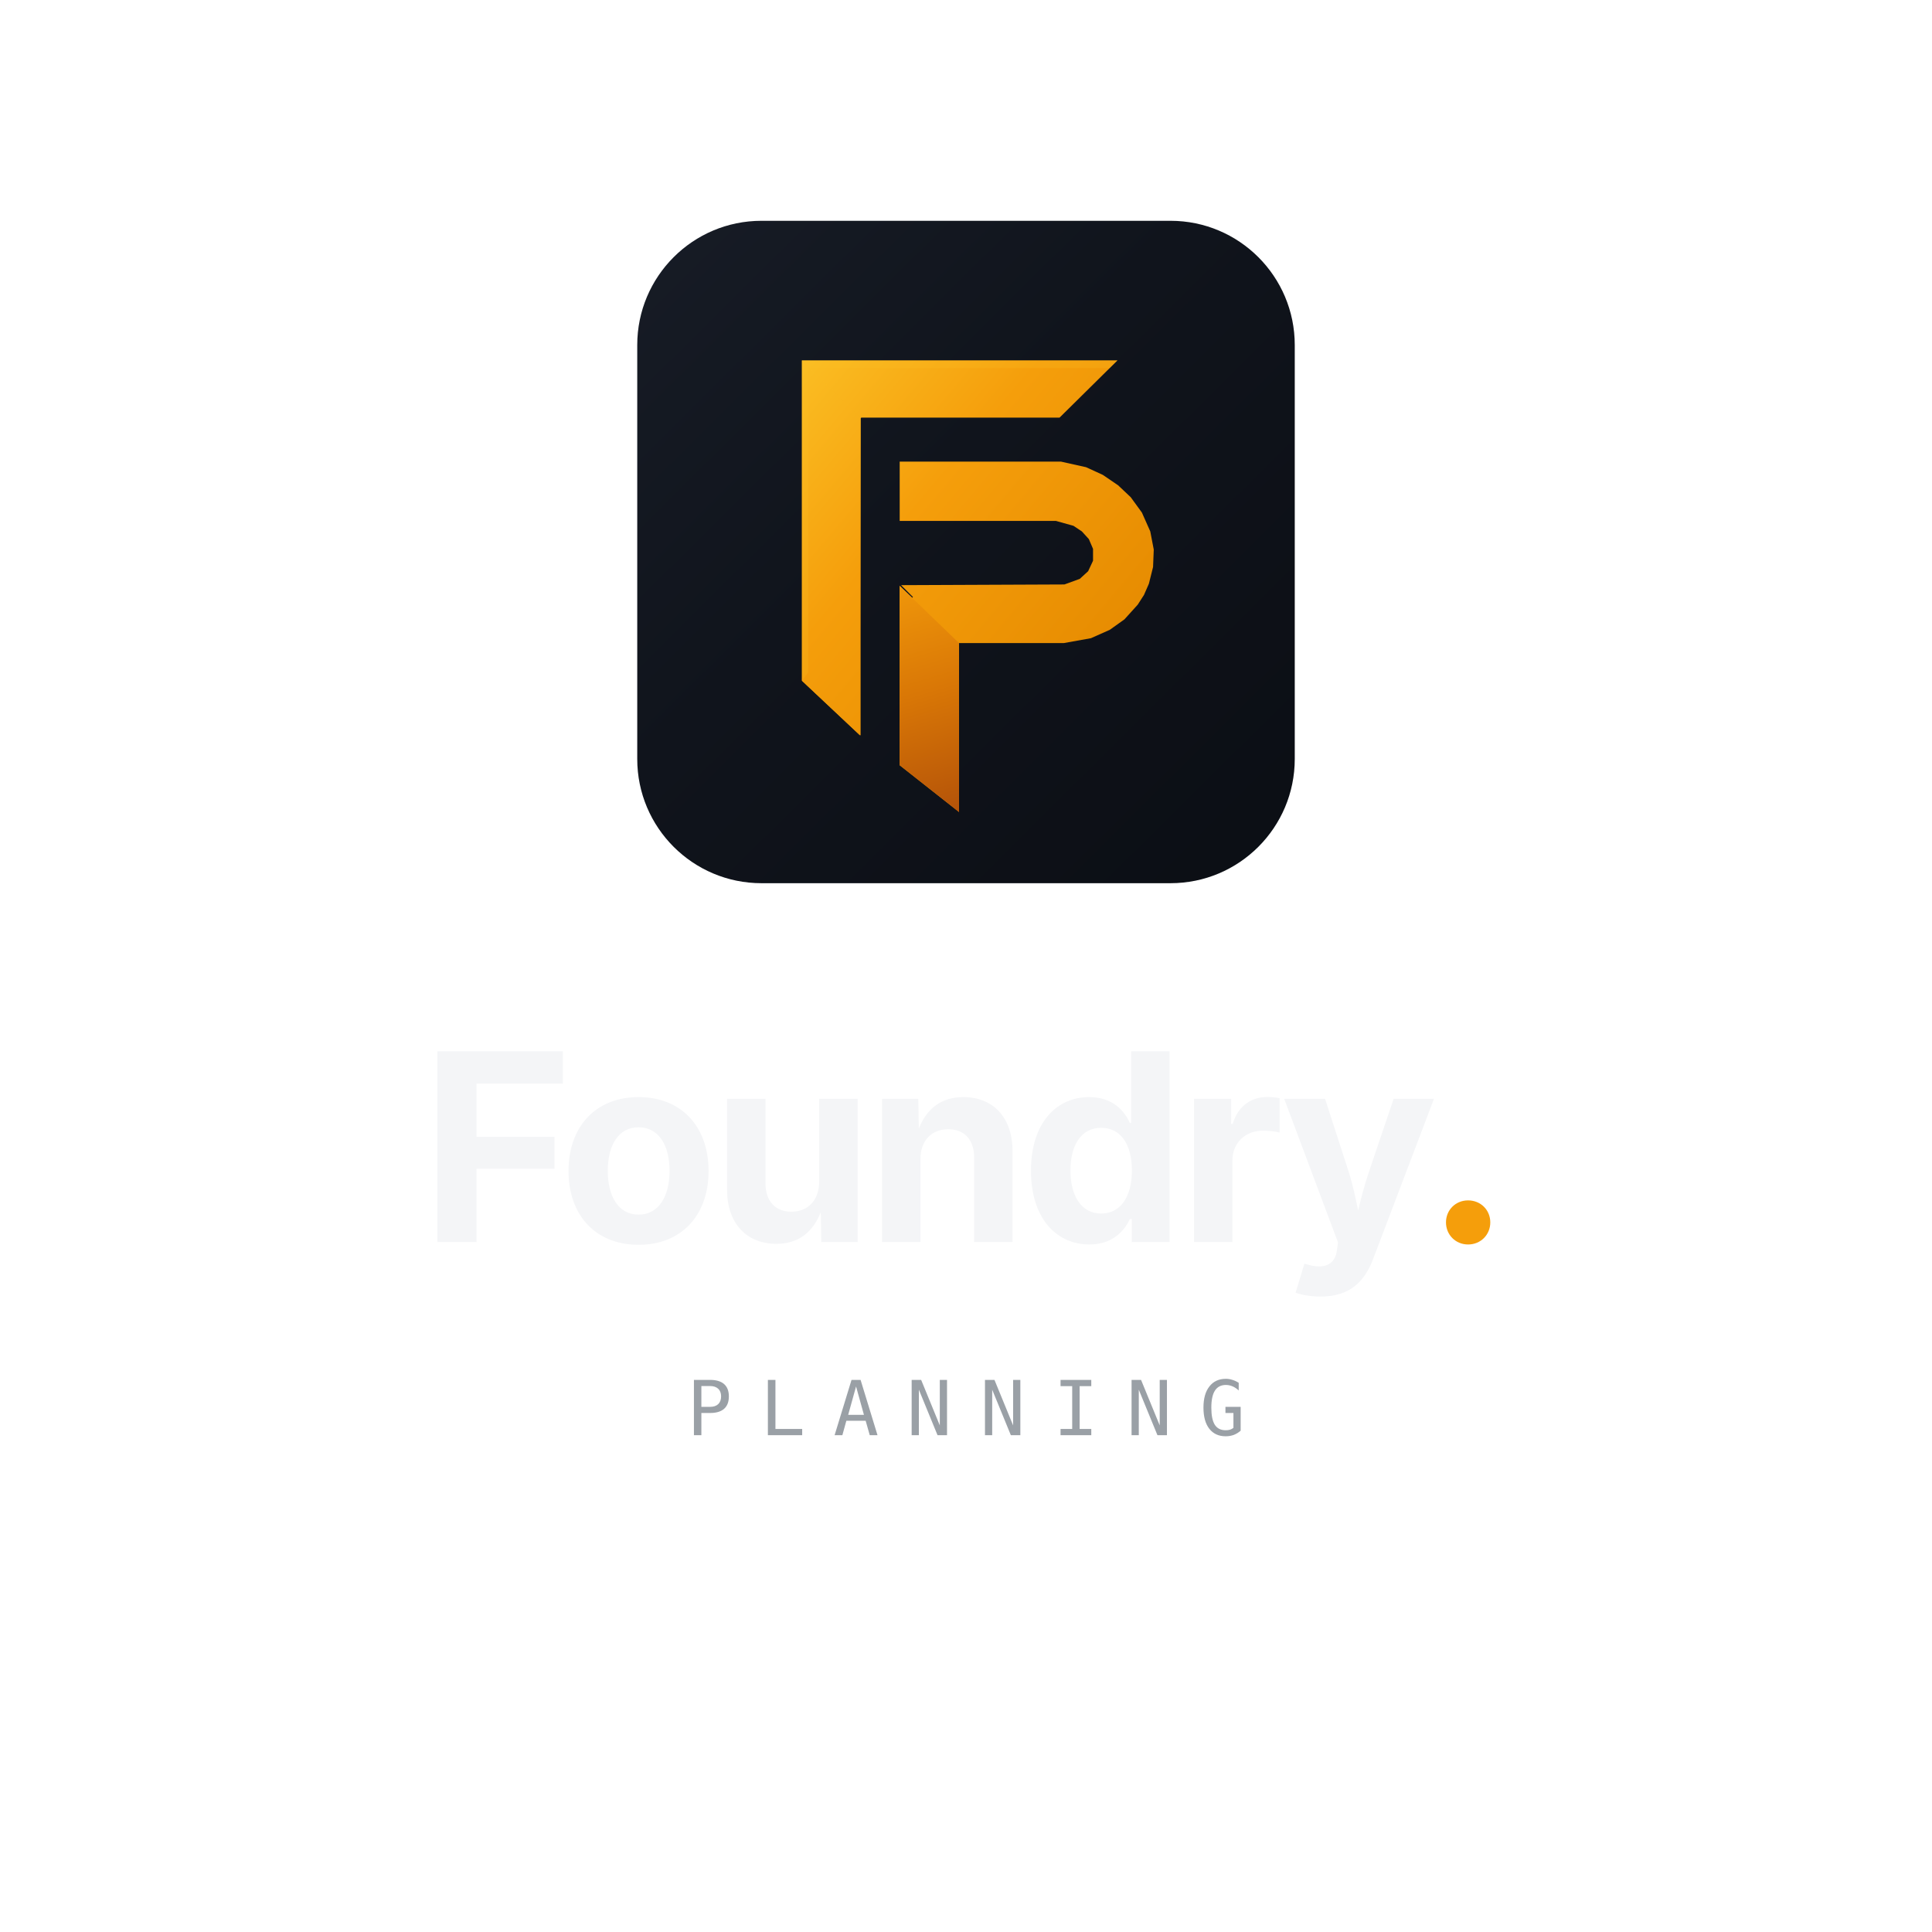
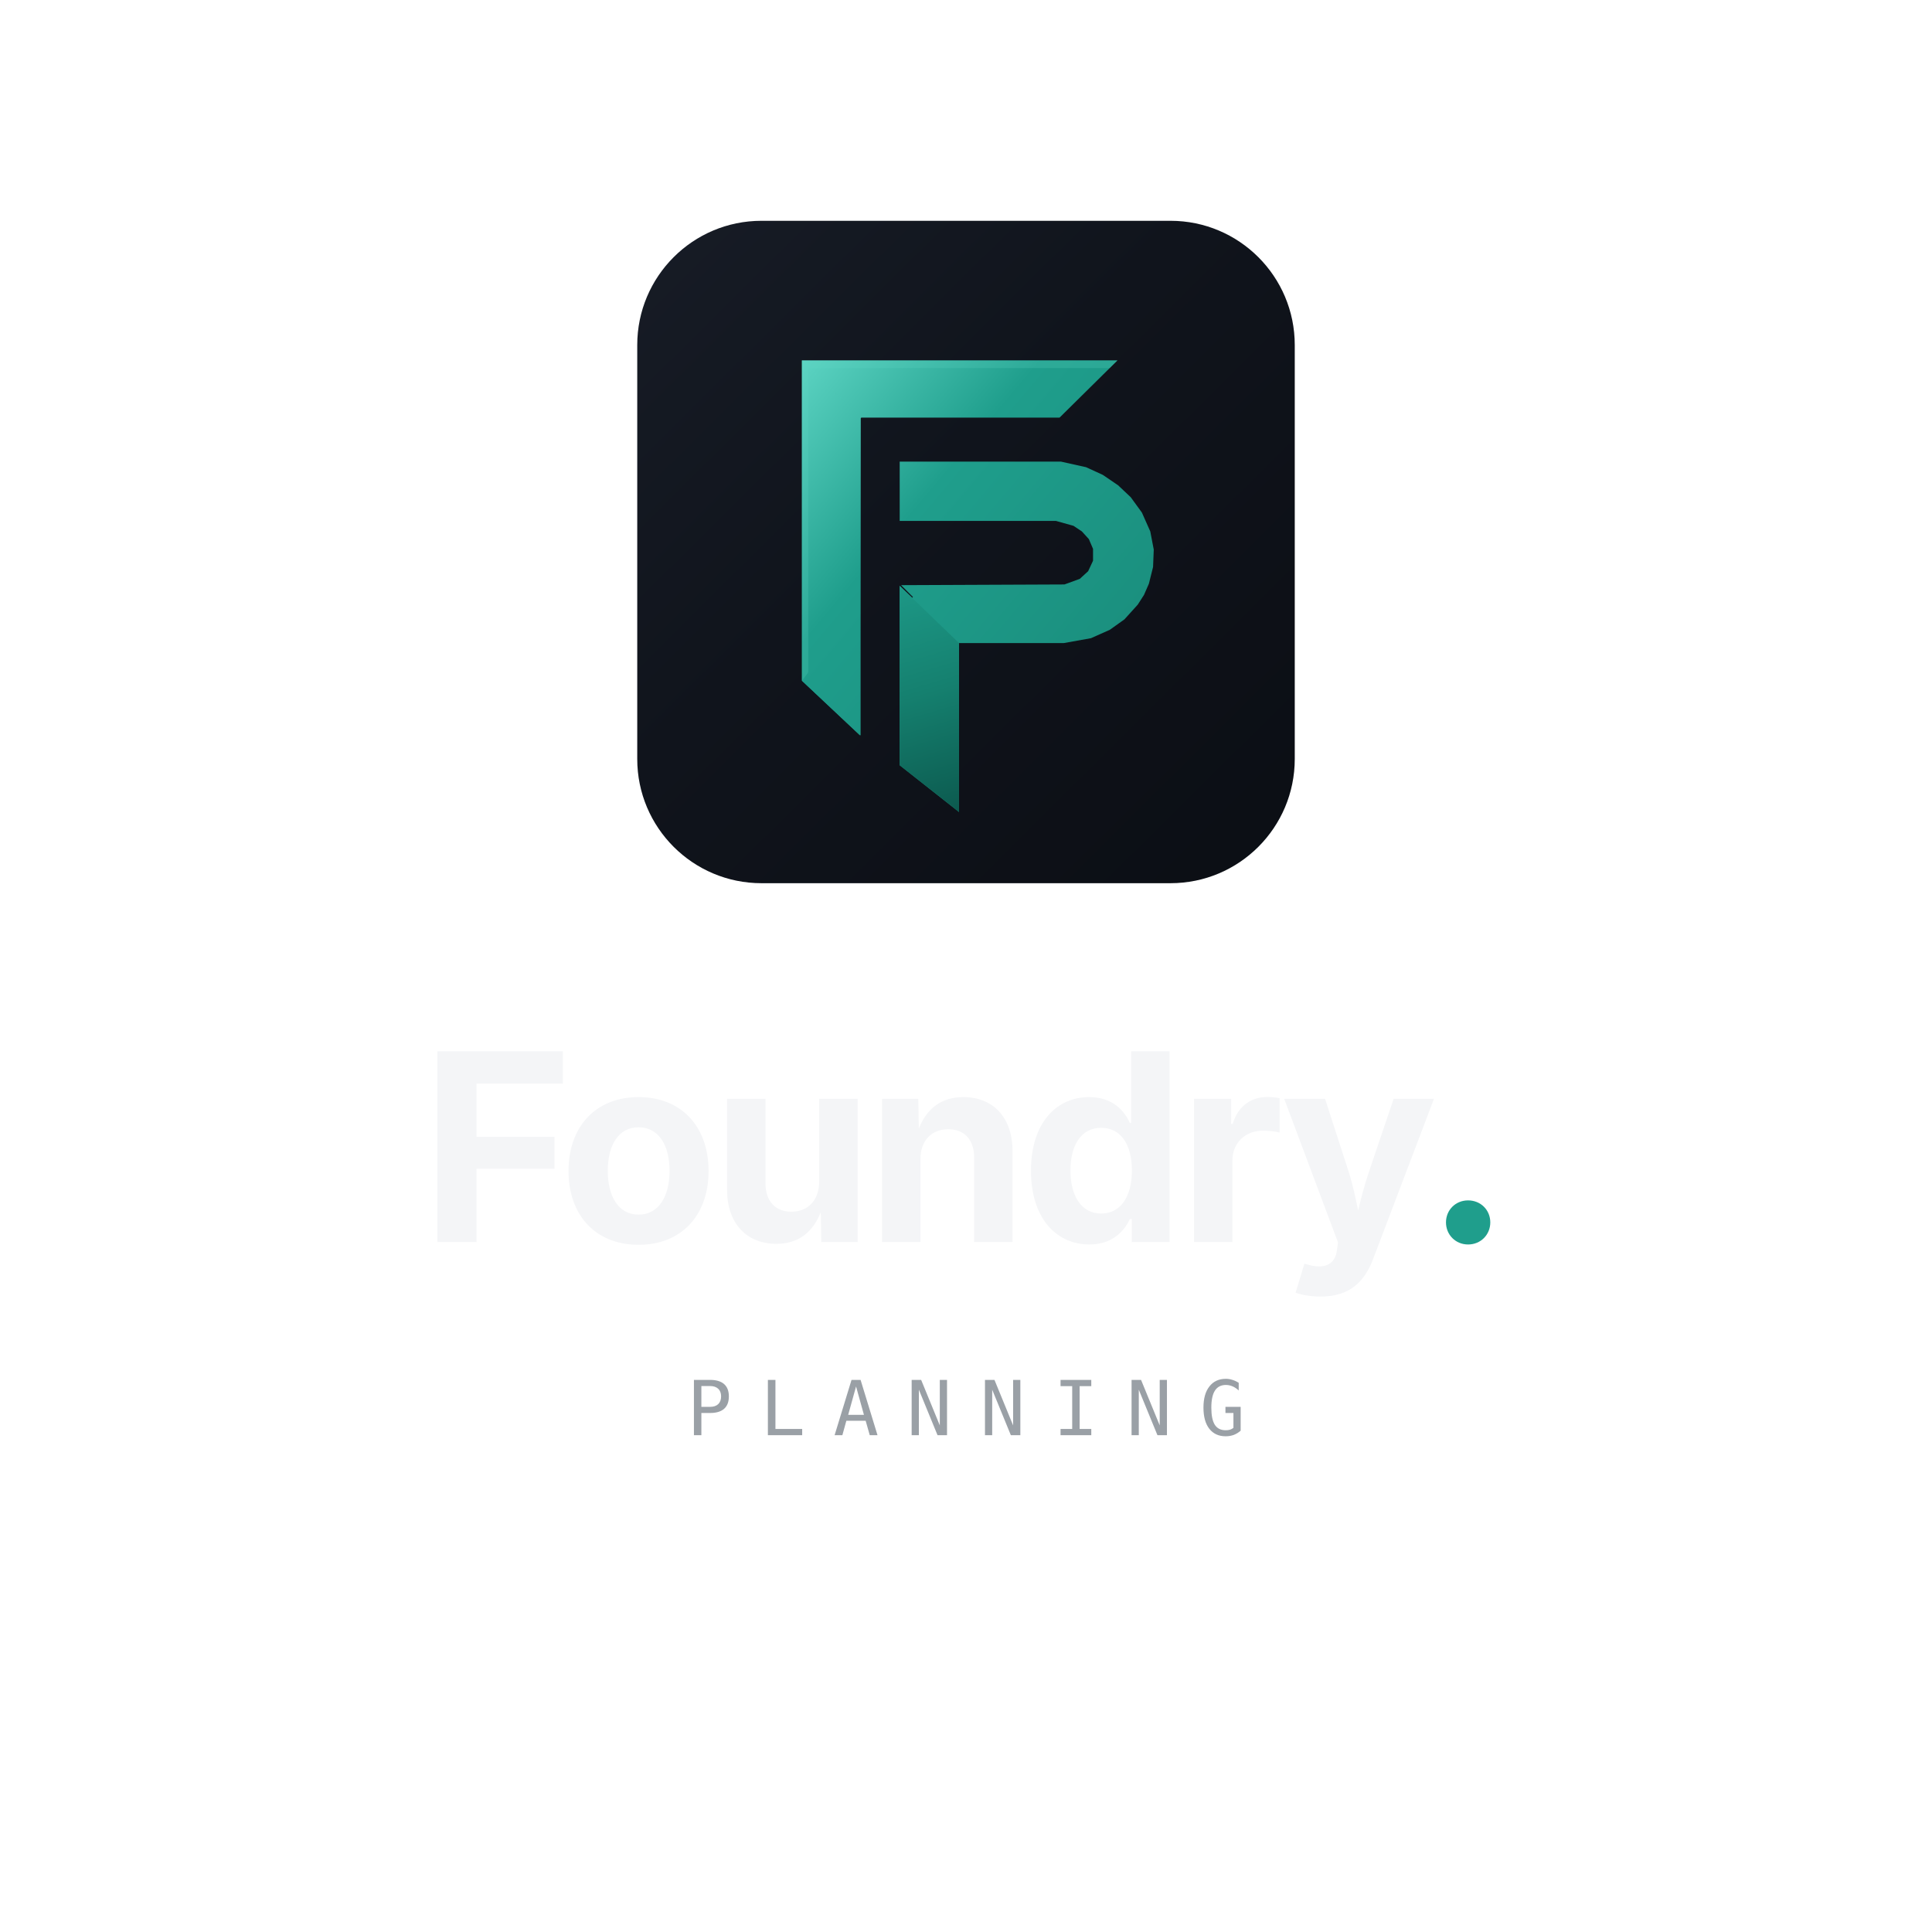
<svg xmlns="http://www.w3.org/2000/svg" width="280" height="280" viewBox="0 0 280 280" fill="none">
  <defs>
    <linearGradient id="cardSheenS" x1="157" y1="151" x2="1099" y2="1100" gradientUnits="userSpaceOnUse">
      <stop offset="0%" stop-color="#171c26" />
      <stop offset="42%" stop-color="#10141c" />
      <stop offset="100%" stop-color="#0b0e14" />
    </linearGradient>
    <linearGradient id="goldFrontS" x1="384" y1="342" x2="885" y2="764" gradientUnits="userSpaceOnUse">
-       <stop offset="0%" stop-color="#fbbf24" />
-       <stop offset="42%" stop-color="#f59e0b" />
-       <stop offset="100%" stop-color="#e58a00" />
+       <stop offset="0%" stop-color="#5fd6c5" />
+       <stop offset="42%" stop-color="#1f9e8c" />
+       <stop offset="100%" stop-color="#1a8e7d" />
    </linearGradient>
    <linearGradient id="goldDeepS" x1="515" y1="640" x2="621" y2="997" gradientUnits="userSpaceOnUse">
-       <stop offset="0%" stop-color="#f59e0b" />
-       <stop offset="52%" stop-color="#d97706" />
-       <stop offset="100%" stop-color="#b45309" />
+       <stop offset="0%" stop-color="#1f9e8c" />
+       <stop offset="52%" stop-color="#15806f" />
+       <stop offset="100%" stop-color="#0c5a4f" />
    </linearGradient>
  </defs>
  <svg x="92" y="32" width="96" height="96" viewBox="157 151 942 949" preserveAspectRatio="xMidYMid meet">
    <rect x="157" y="151" width="942" height="949" rx="178" ry="178" fill="url(#cardSheenS)" />
    <path d="M845 351 L393 351 L393 810 L476 888 L477 888 L477 434 L478 433 L762 433 Z" fill="url(#goldFrontS)" />
    <path d="M800 504 L764 496 L533 496 L533 581 L757 581 L782 588 L794 596 L804 607 L810 621 L810 638 L803 653 L791 664 L769 672 L535 673 L552 690 L551 691 L533 674 L533 931 L618 998 L618 756 L768 756 L807 749 L834 737 L855 722 L874 701 L883 687 L890 671 L896 647 L897 622 L892 596 L880 569 L864 547 L846 530 L824 515 Z" fill="url(#goldFrontS)" />
    <path d="M533 674 L618 756 L618 998 L533 931 Z" fill="url(#goldDeepS)" />
    <path d="M393 810 L476 888 L477 433 L393 351 Z" fill="url(#goldFrontS)" opacity=".96" />
-     <path d="M393 351 H845 L834 362 H402 V798 L393 810 Z" fill="#fbbf24" opacity=".22" />
+     <path d="M393 351 H845 L834 362 H402 V798 L393 810 Z" fill="#5fd6c5" opacity=".22" />
  </svg>
-   <text x="140" y="180" text-anchor="middle" font-family="Inter, system-ui, sans-serif" font-size="38" font-weight="700" letter-spacing="-1.2" fill="#f4f5f7">Foundry<tspan fill="#f59e0b" dx="-2">.</tspan>
+   <text x="140" y="180" text-anchor="middle" font-family="Inter, system-ui, sans-serif" font-size="38" font-weight="700" letter-spacing="-1.2" fill="#f4f5f7">Foundry<tspan fill="#1f9e8c" dx="-2">.</tspan>
  </text>
  <text x="140" y="208" text-anchor="middle" font-family="'JetBrains Mono', ui-monospace, monospace" font-size="11" font-weight="500" letter-spacing="4" fill="#9aa0a6">PLANNING</text>
</svg>
